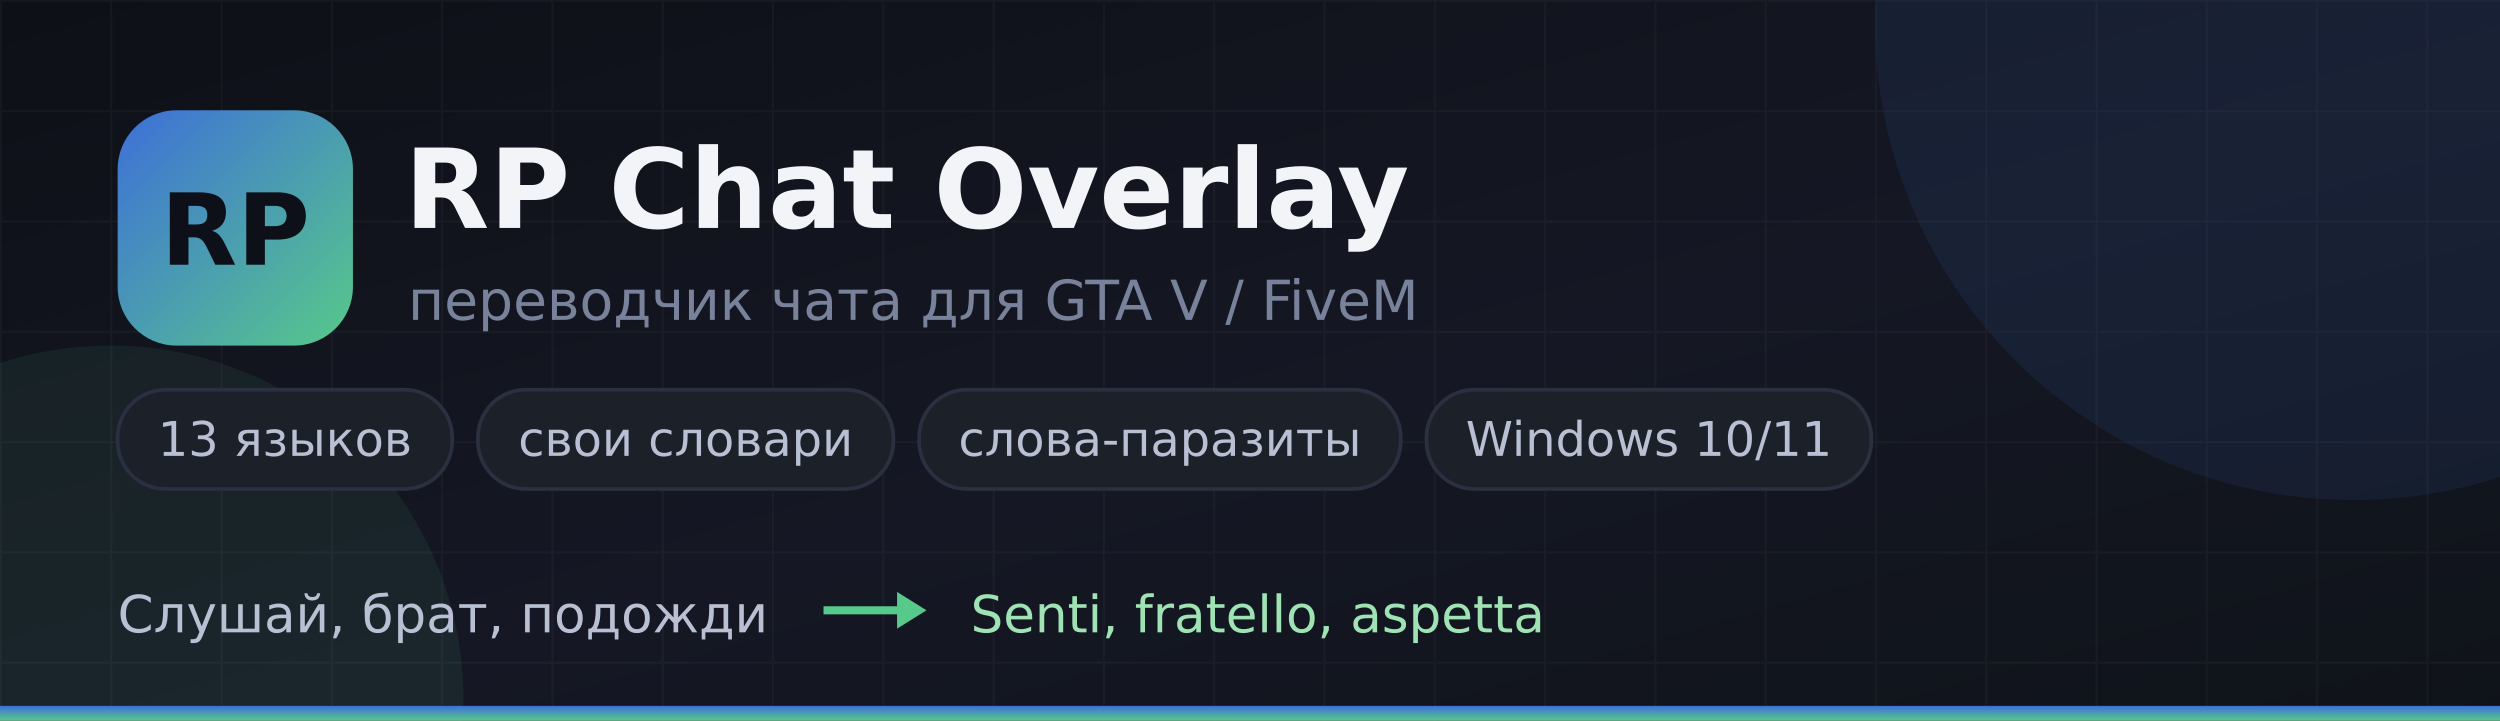
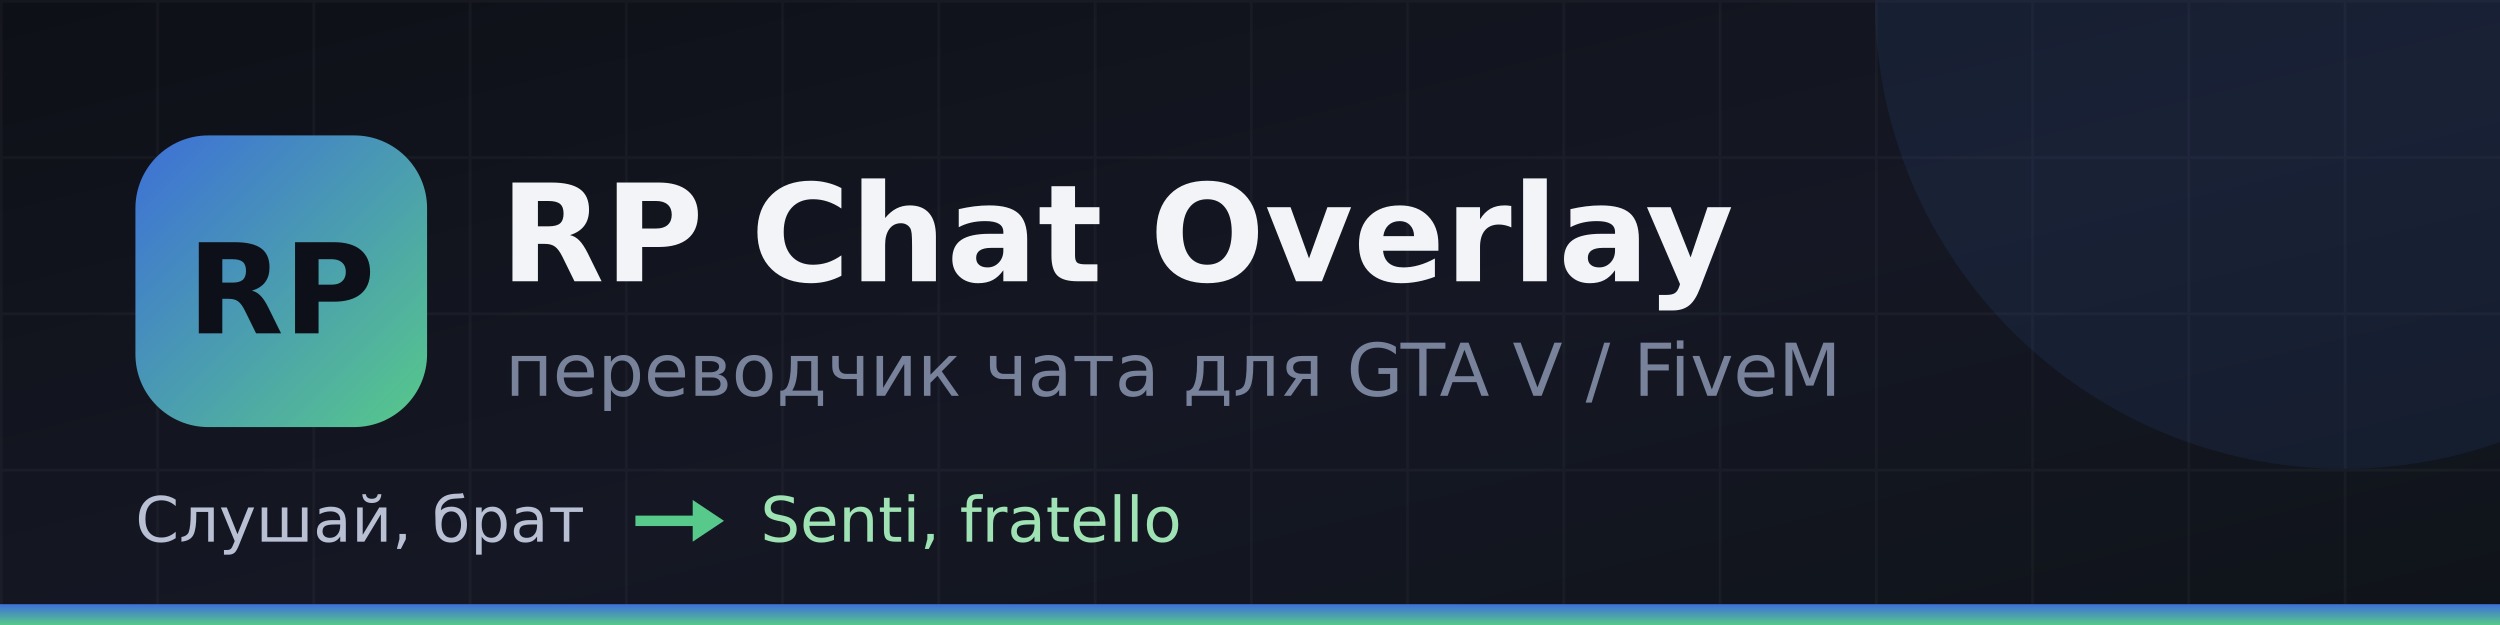
- <svg xmlns="http://www.w3.org/2000/svg" width="680" height="196" viewBox="0 0 680 196" font-family="DejaVu Sans, Segoe UI, Roboto, Arial, sans-serif">
+ <svg xmlns="http://www.w3.org/2000/svg" width="480" height="120" viewBox="0 0 480 120" font-family="DejaVu Sans, Segoe UI, Roboto, Arial, sans-serif">
  <defs>
    <linearGradient id="bg" x1="0" y1="0" x2="1" y2="1">
      <stop offset="0" stop-color="#0e1017" />
      <stop offset="0.55" stop-color="#151824" />
      <stop offset="1" stop-color="#0f1319" />
    </linearGradient>
    <linearGradient id="logo" x1="0" y1="0" x2="1" y2="1">
      <stop offset="0" stop-color="#3d6fd8" />
      <stop offset="1" stop-color="#57c98a" />
    </linearGradient>
    <linearGradient id="green" x1="0" y1="0" x2="1" y2="0">
      <stop offset="0" stop-color="#2fa364" />
      <stop offset="1" stop-color="#6fdd9b" />
    </linearGradient>
    <linearGradient id="bar" x1="0" y1="0" x2="0" y2="1">
      <stop offset="0" stop-color="#3d6fd8" />
      <stop offset="1" stop-color="#57c98a" />
    </linearGradient>
    <pattern id="grid" width="30" height="30" patternUnits="userSpaceOnUse">
      <path d="M30 0H0V30" fill="none" stroke="#ffffff" stroke-opacity="0.035" />
    </pattern>
  </defs>
-   <rect width="680" height="196" fill="url(#bg)" />
-   <rect width="680" height="196" fill="url(#grid)" />
-   <circle cx="640" cy="6" r="130" fill="#3d6fd8" opacity="0.10" />
-   <circle cx="30" cy="190" r="96" fill="#57c98a" opacity="0.08" />
-   <rect x="0" y="192" width="680" height="4" fill="url(#bar)" />
-   <rect x="32" y="30" width="64" height="64" rx="16" fill="url(#logo)" />
-   <text x="64" y="72" font-size="27" font-weight="bold" fill="#0d1018" text-anchor="middle">RP</text>
-   <text x="110" y="62" font-size="30" font-weight="bold" fill="#f2f4f8">RP Chat Overlay</text>
-   <text x="111" y="87" font-size="15" fill="#78829a">переводчик чата для GTA V / FiveM</text>
-   <rect x="32" y="106" width="91" height="27" rx="13" fill="#1c2029" stroke="#2b3040" />
-   <text x="77.5" y="124" font-size="13" fill="#b9c0d4" text-anchor="middle">13 языков</text>
-   <rect x="130" y="106" width="113" height="27" rx="13" fill="#1c2029" stroke="#2b3040" />
-   <text x="186.5" y="124" font-size="13" fill="#b9c0d4" text-anchor="middle">свои словари</text>
-   <rect x="250" y="106" width="131" height="27" rx="13" fill="#1c2029" stroke="#2b3040" />
-   <text x="315.5" y="124" font-size="13" fill="#b9c0d4" text-anchor="middle">слова-паразиты</text>
-   <rect x="388" y="106" width="121" height="27" rx="13" fill="#1c2029" stroke="#2b3040" />
-   <text x="448.5" y="124" font-size="13" fill="#b9c0d4" text-anchor="middle">Windows 10/11</text>
-   <text x="32" y="172" font-size="14" fill="#b9c0d4">Слушай, брат, подожди</text>
-   <path d="M224 166h24" stroke="#57c98a" stroke-width="2.2" />
-   <path d="M244 161l8 5-8 5z" fill="#57c98a" />
-   <text x="264" y="172" font-size="14" fill="#9fe3b5">Senti, fratello, aspetta</text>
+   <rect width="480" height="120" fill="url(#bg)" />
+   <rect width="480" height="120" fill="url(#grid)" />
+   <circle cx="450" cy="0" r="90" fill="#3d6fd8" opacity="0.10" />
+   <rect x="0" y="116" width="480" height="4" fill="url(#bar)" />
+   <rect x="26" y="26" width="56" height="56" rx="14" fill="url(#logo)" />
+   <text x="54" y="64" font-size="24" font-weight="bold" fill="#0d1018" text-anchor="middle">RP</text>
+   <text x="96" y="54" font-size="26" font-weight="bold" fill="#f2f4f8">RP Chat Overlay</text>
+   <text x="97" y="76" font-size="14" fill="#78829a">переводчик чата для GTA V / FiveM</text>
+   <text x="26" y="104" font-size="12" fill="#b9c0d4">Слушай, брат</text>
+   <path d="M122 100h14" stroke="#57c98a" stroke-width="2" />
+   <path d="M133 96l6 4-6 4z" fill="#57c98a" />
+   <text x="146" y="104" font-size="12" fill="#9fe3b5">Senti, fratello</text>
</svg>
